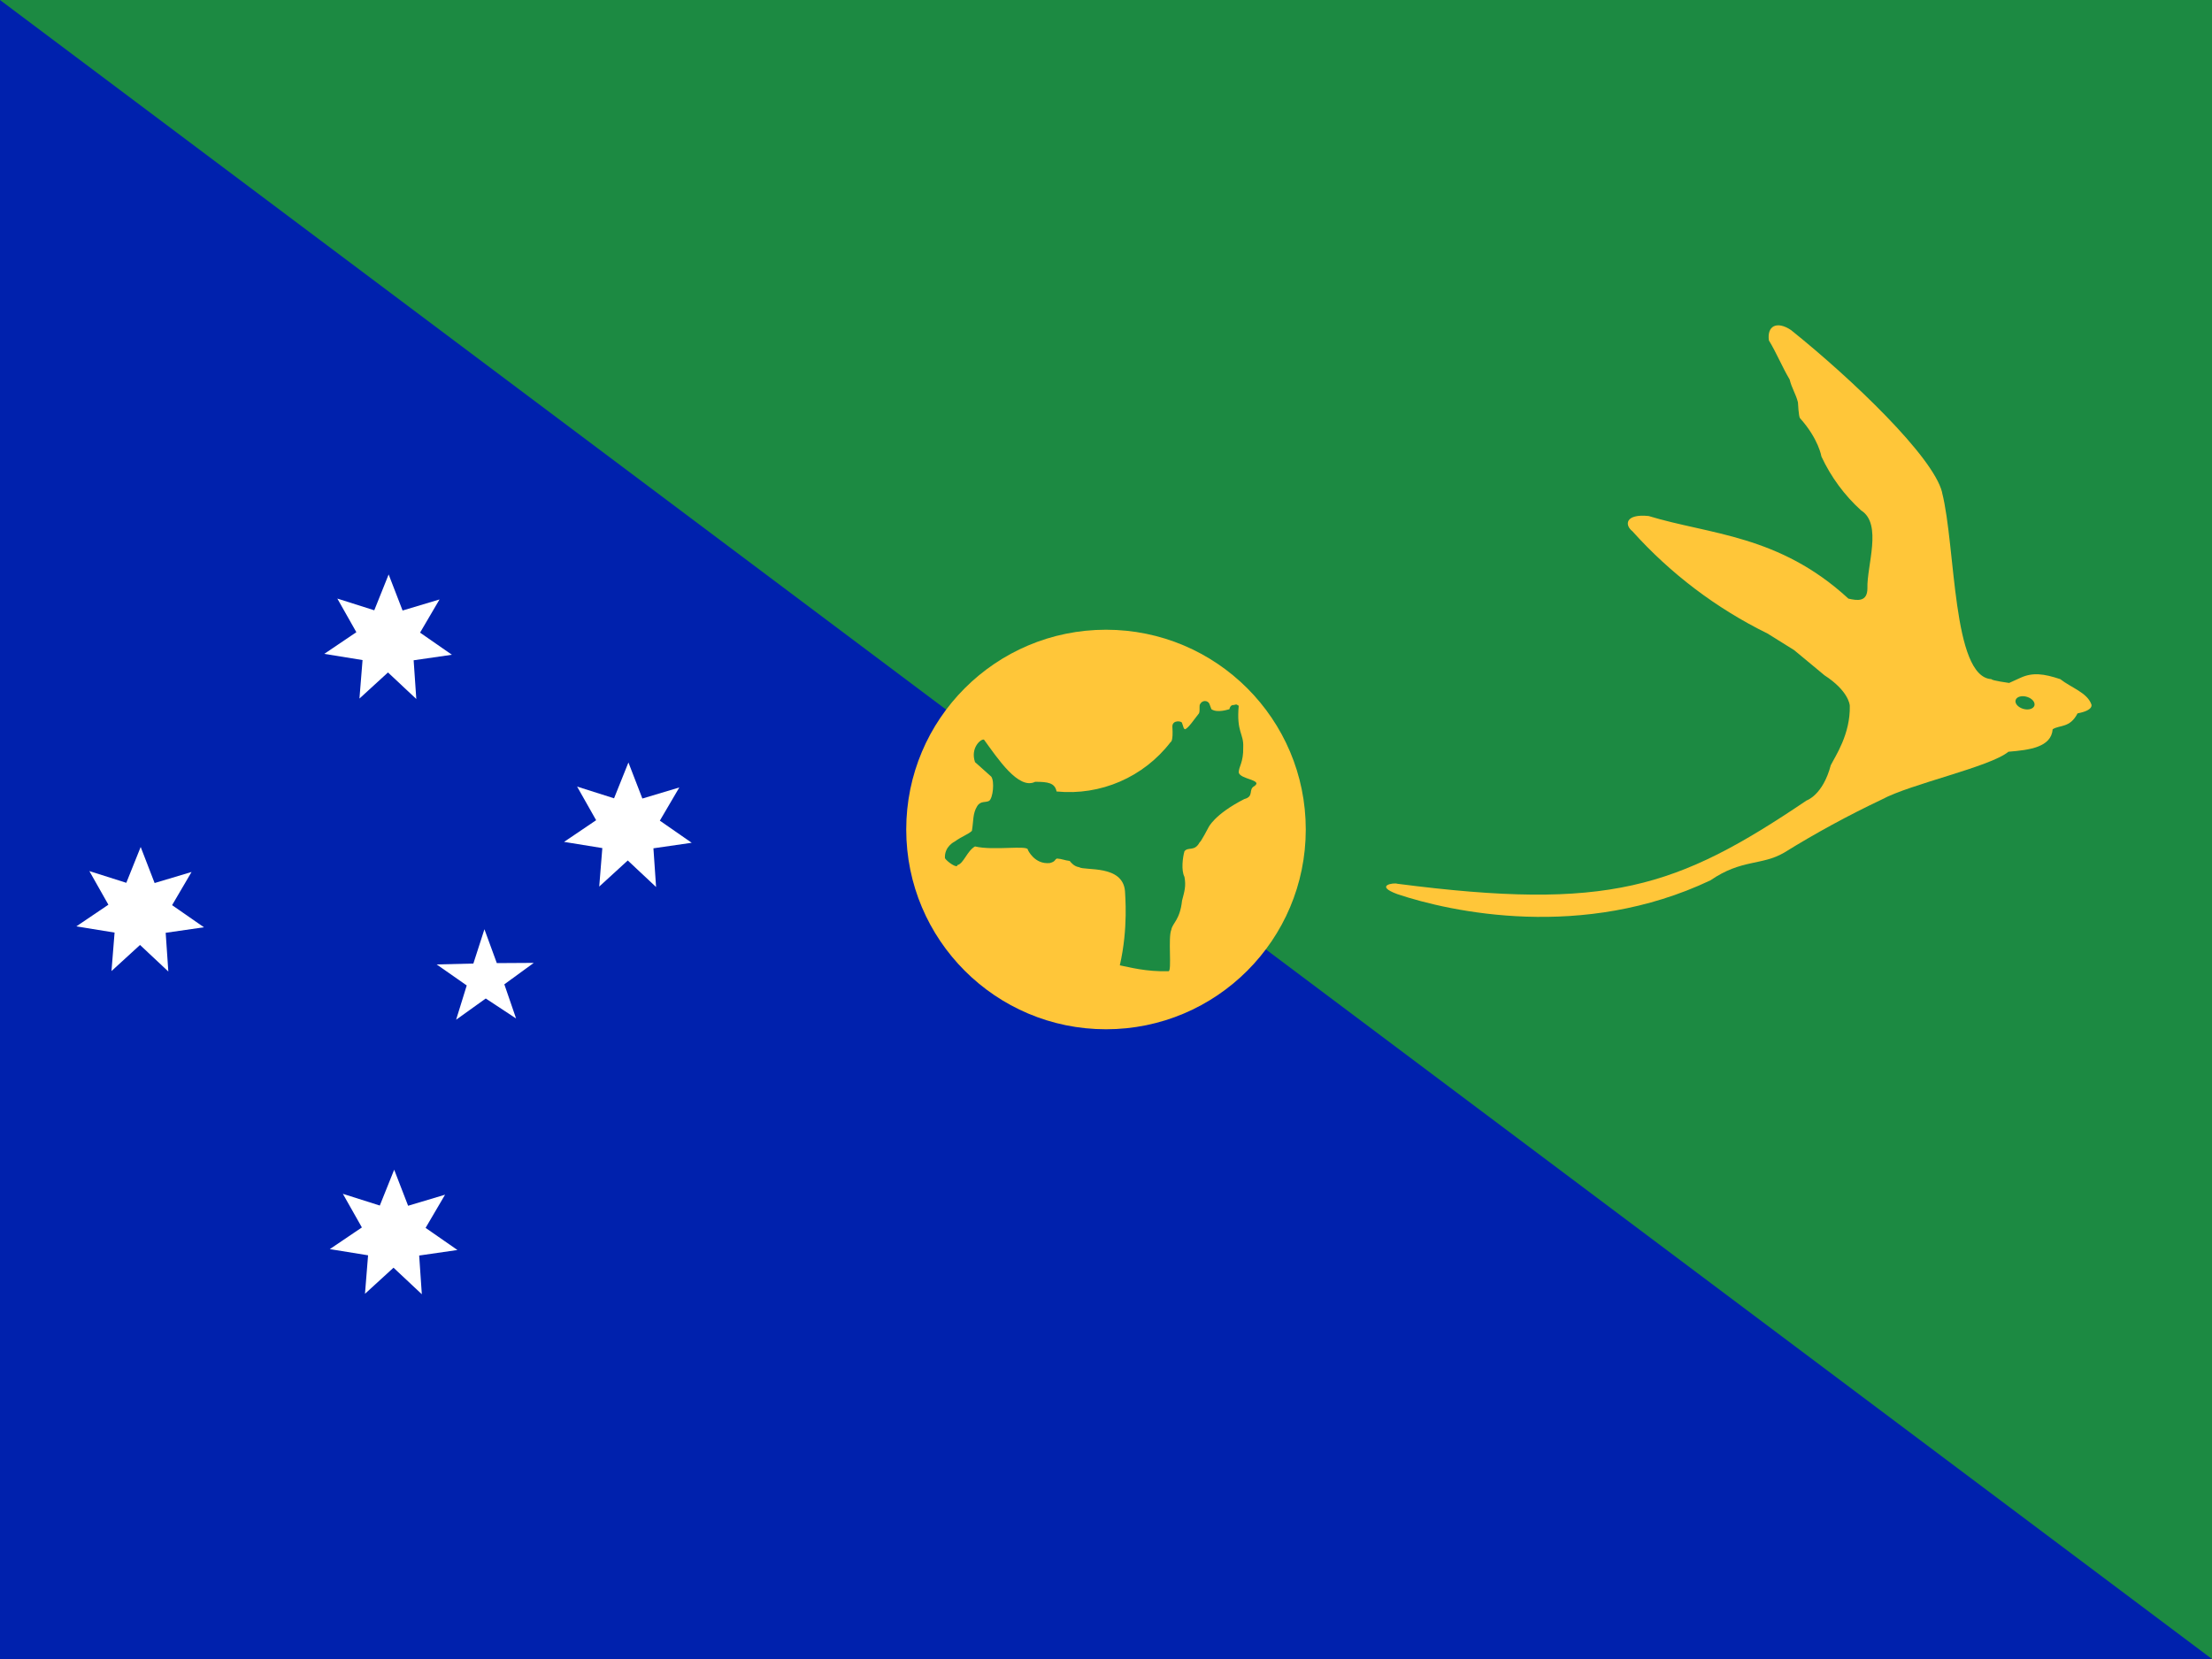
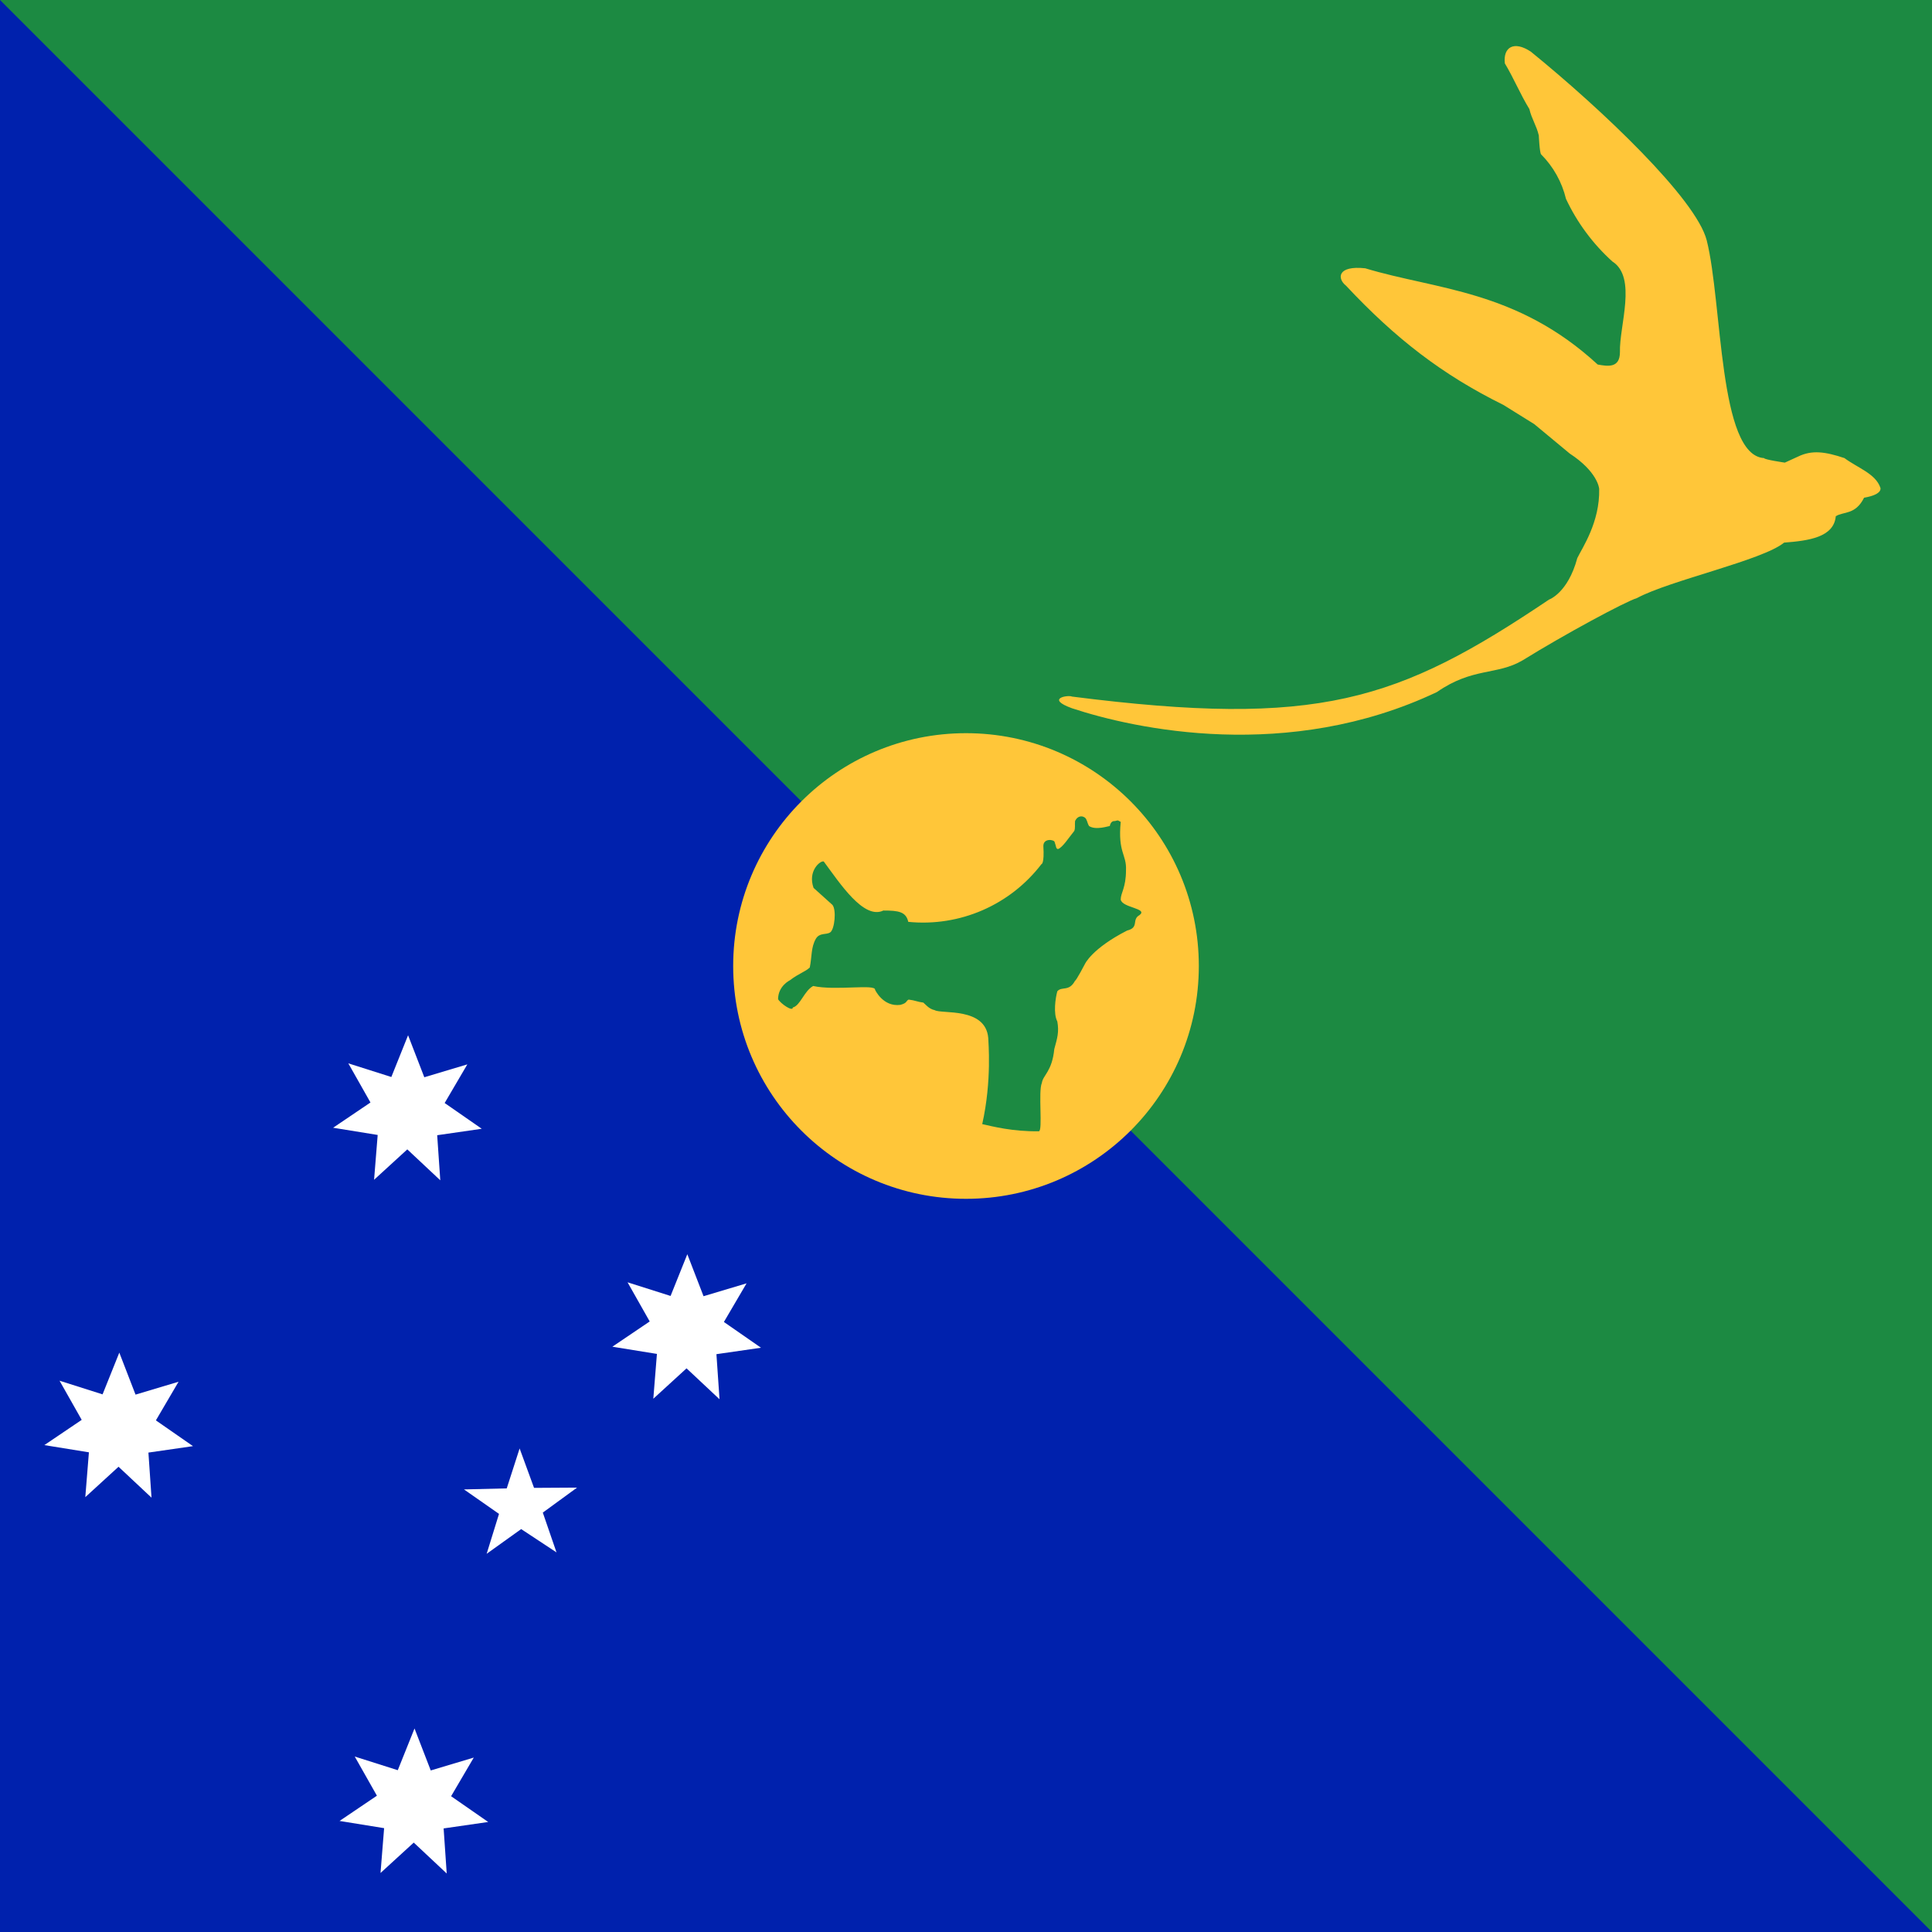
- <svg xmlns="http://www.w3.org/2000/svg" xmlns:xlink="http://www.w3.org/1999/xlink" id="flag-icons-cx" viewBox="0 0 640 480">
-   <path fill="#0021ad" d="M0 0h640v480H0z" />
-   <path fill="#1c8a42" d="M0 0h640v480z" />
-   <circle cx="320" cy="240" r="57.8" fill="#ffc639" />
-   <path fill="#1c8a42" d="M284.7 214c4 5.5 10 14.6 14.8 12.2 3.7 0 5.7.3 6.2 2.8a37 37 0 0 0 33-14.3s.8 0 .5-4.5c0-2 2.8-1.6 2.8-1 .4 1 .4 1.7.9 1.8 1-.4 2.7-3 4-4.6.3-.7.1-1.5.2-2.4.7-1.7 2.4-1.3 2.8-.4l.6 1.6c1.8 1.2 5 0 5.2 0 .3-1.4 1.2-1.2 1.2-1.2 1.2-.3.7-.2 1.5.2-.7 7.7 1.5 8 1.3 12 .1 4.4-1.3 5.6-1.3 7.3.4 2 7 2.1 4.6 3.9-2 1 0 3-3 3.8-8.8 4.5-10.4 8.3-10.4 8.3s-2.2 4.2-2.5 4.2c-1.5 2.8-3.3 1.2-4.4 2.6-.5 1.7-1 5.5 0 7.4.5 2.7 0 4.2-.7 6.9-.6 5.6-2.8 6.5-3.1 8.4-1 2.2.2 12-.8 12-6.5.2-11.5-1.2-14.1-1.7 2.5-10.9 1.5-20.4 1.5-21.4-.6-7.8-11.6-5.9-13.3-7-1.4-.2-2.3-1.3-2.7-1.8-1.6-.2-2.2-.6-3.7-.7-.8.4-.3.8-2 1.3-4.5.5-6.4-3.8-6.4-3.8.2-1.5-9.9.3-15.3-1-2.3 1.3-3.3 5-5.1 5.4 0 1.1-3-1-3.6-2-.2-3.4 2.8-4.8 2.8-4.8 2.4-1.7 3.8-2 5-3.1.5-2.9.2-5 1.5-7.1 1-1.7 2.5-1 3.5-1.6 1.1-.8 1.6-5.6.6-7l-4.7-4.2c-1.4-4.1 1.7-6.8 2.6-6.5" />
-   <path fill="#ffc639" d="M561.9 142.4c-2.6-10.3-26-32.7-43.7-46.9-4.2-2.8-7-1.1-6.4 3 2.2 3.6 3.8 7.6 6 11.3.6 2.5 1.8 4.2 2.4 6.6 0 0 .2 4.2.6 4.6 5.4 6 6.2 11.1 6.2 11.1a49 49 0 0 0 11.5 15.6c6.2 3.9 1.6 16 1.8 22.5 0 4-2.9 3.6-5.5 3-20.1-18.5-40.1-18.5-57.8-23.9-6.8-.7-7 2.6-4.7 4.4a129 129 0 0 0 39.1 29.6l7.7 4.8 8.8 7.3c6.8 4.4 7.3 8.4 7.3 8.8.2 8.2-4.2 14.6-5.5 17.2-2.3 8.7-7 10.2-7 10.2-37.6 25.4-57.4 32-118.4 24.1-1-.4-6.8.5 0 3 15.5 5.2 53.7 13.5 90.6-4 9-6.2 14.8-4.2 21.3-8a287.3 287.3 0 0 1 28.3-15.4c8.3-4.5 31.3-9.4 36.6-13.8 6.1-.5 12.4-1.3 12.8-6.5 2-1.3 5-.3 7.2-4.6 4.8-.9 4-2.6 4-2.6-1.2-3.4-5.8-4.8-9-7.3-4.8-1.6-8-2-11.5-.4l-3.3 1.5s-5.1-.7-5.1-1.1c-11.4-.6-10.3-38.3-14.3-54z" />
-   <path fill="#1c8a42" d="M588.6 204.2a2.8 1.8 16 1 1-5.4-1.7 2.8 1.8 16 0 1 5.4 1.7" />
-   <g fill="#fff" transform="matrix(.64 0 0 .64 0 80)">
+ <svg xmlns="http://www.w3.org/2000/svg" xmlns:xlink="http://www.w3.org/1999/xlink" id="flag-icons-cx" viewBox="0 0 512 512">
+   <path fill="#0021ad" d="M0 0h512v512H0z" />
+   <path fill="#1c8a42" d="M0 0h512v512z" />
+   <circle cx="256" cy="256" r="61.7" fill="#ffc639" />
+   <path fill="#1c8a42" d="M218.3 228.3c4.3 5.8 10.6 15.5 15.8 13 4 0 6 .3 6.6 3A39.5 39.5 0 0 0 276 229s.8 0 .5-4.8c0-2.2 3-1.7 3-1 .4 1 .3 1.8.9 1.8 1.2-.4 2.9-3.1 4.3-4.8.3-.8.1-1.6.2-2.6.8-1.8 2.6-1.4 3-.4.3.6.3 1 .7 1.7 1.8 1.2 5.2 0 5.5 0 .3-1.5 1.3-1.3 1.3-1.3 1.2-.3.7-.2 1.6.2-.8 8.2 1.6 8.6 1.4 12.8 0 4.7-1.4 6-1.4 7.8.4 2.2 7.3 2.3 5 4.1-2.2 1.2 0 3.3-3.3 4.1-9.4 4.8-11.2 8.9-11.2 8.9s-2.3 4.4-2.6 4.4c-1.6 3-3.5 1.4-4.7 2.8-.5 1.8-1.1 5.9 0 8 .5 2.8 0 4.4-.8 7.3-.6 6-3 6.9-3.3 9-1 2.2.3 12.8-.8 12.8-7 .1-12.3-1.3-15-1.9 2.6-11.6 1.6-21.8 1.6-22.8-.7-8.3-12.4-6.3-14.2-7.4-1.5-.3-2.4-1.5-3-2-1.6-.2-2.2-.6-3.9-.8-.8.4-.3.9-2.2 1.4-4.6.6-6.7-4-6.7-4 .2-1.6-10.5.3-16.4-1-2.4 1.3-3.4 5.2-5.4 5.7 0 1.2-3.2-1-3.9-2.2 0-3.5 3.1-5 3.1-5 2.5-1.9 4-2.2 5.3-3.4.6-3 .3-5.3 1.6-7.6 1-1.7 2.7-1 3.8-1.7 1.2-.8 1.7-6 .6-7.3l-5-4.5c-1.6-4.5 1.8-7.3 2.7-7" />
+   <path fill="#ffc639" d="M452.3 63.7c-2.8-11-27.9-34.8-46.6-50-4.5-3-7.4-1.2-6.9 3.1 2.4 4 4.1 8.2 6.5 12.1.6 2.6 1.9 4.4 2.5 7 0 0 .2 4.5.6 5a25 25 0 0 1 6.6 11.8 52.4 52.4 0 0 0 12.3 16.6c6.6 4.2 1.8 17.1 2 24 0 4.3-3.2 3.8-5.9 3.3-21.5-19.8-42.8-19.8-61.6-25.5-7.4-.8-7.5 2.7-5.1 4.6 13.1 14 25.5 23.6 41.7 31.6l8.2 5.1 9.4 7.8c7.2 4.7 7.8 9 7.8 9.4.2 8.8-4.5 15.6-5.8 18.3-2.5 9.3-7.5 11-7.5 11-40.1 27-61.2 34-126.4 25.7-1-.5-7.2.5 0 3.1 16.6 5.5 57.3 14.4 96.7-4.3 9.5-6.6 15.9-4.4 22.7-8.4 11.3-7 27.3-15.6 30.3-16.5 8.7-4.7 33.3-10 39-14.7 6.5-.5 13.2-1.4 13.7-7 2.1-1.3 5.2-.3 7.5-4.9 5.2-.9 4.3-2.7 4.3-2.7-1.3-3.7-6-5.2-9.5-7.8-5.1-1.7-8.6-2.2-12.3-.4l-3.5 1.6s-5.5-.8-5.5-1.2c-12.1-.7-11-41-15.2-57.7" />
+   <path fill="#1c8a42" d="M542.5 217.8a3 1.9 16 1 1-5.8-1.8 3 1.9 16 0 1 5.8 1.8" />
+   <g fill="#fff" transform="translate(-11.8 182.4)scale(.68267)">
    <path id="cx-a" d="m188.2 191-12.8-12-12.9 11.8 1.4-17.4-17.3-2.8 14.5-9.8-8.6-15.2 16.7 5.3 6.5-16.2L182 151l16.7-5-8.8 15 14.4 10-17.3 2.5z" />
    <path d="m233.4 335.5-13.8-9.1-13.4 9.6 4.8-15.5-13.6-9.5 16.6-.4 5-15.5 5.6 15.3 16.7-.1L228 320l5.3 15.4z" />
    <use xlink:href="#cx-a" width="100%" height="100%" x="2.5" y="269.1" />
    <use xlink:href="#cx-a" width="100%" height="100%" x="-112.1" y="123.2" />
    <use xlink:href="#cx-a" width="100%" height="100%" x="108.4" y="85" />
  </g>
</svg>
